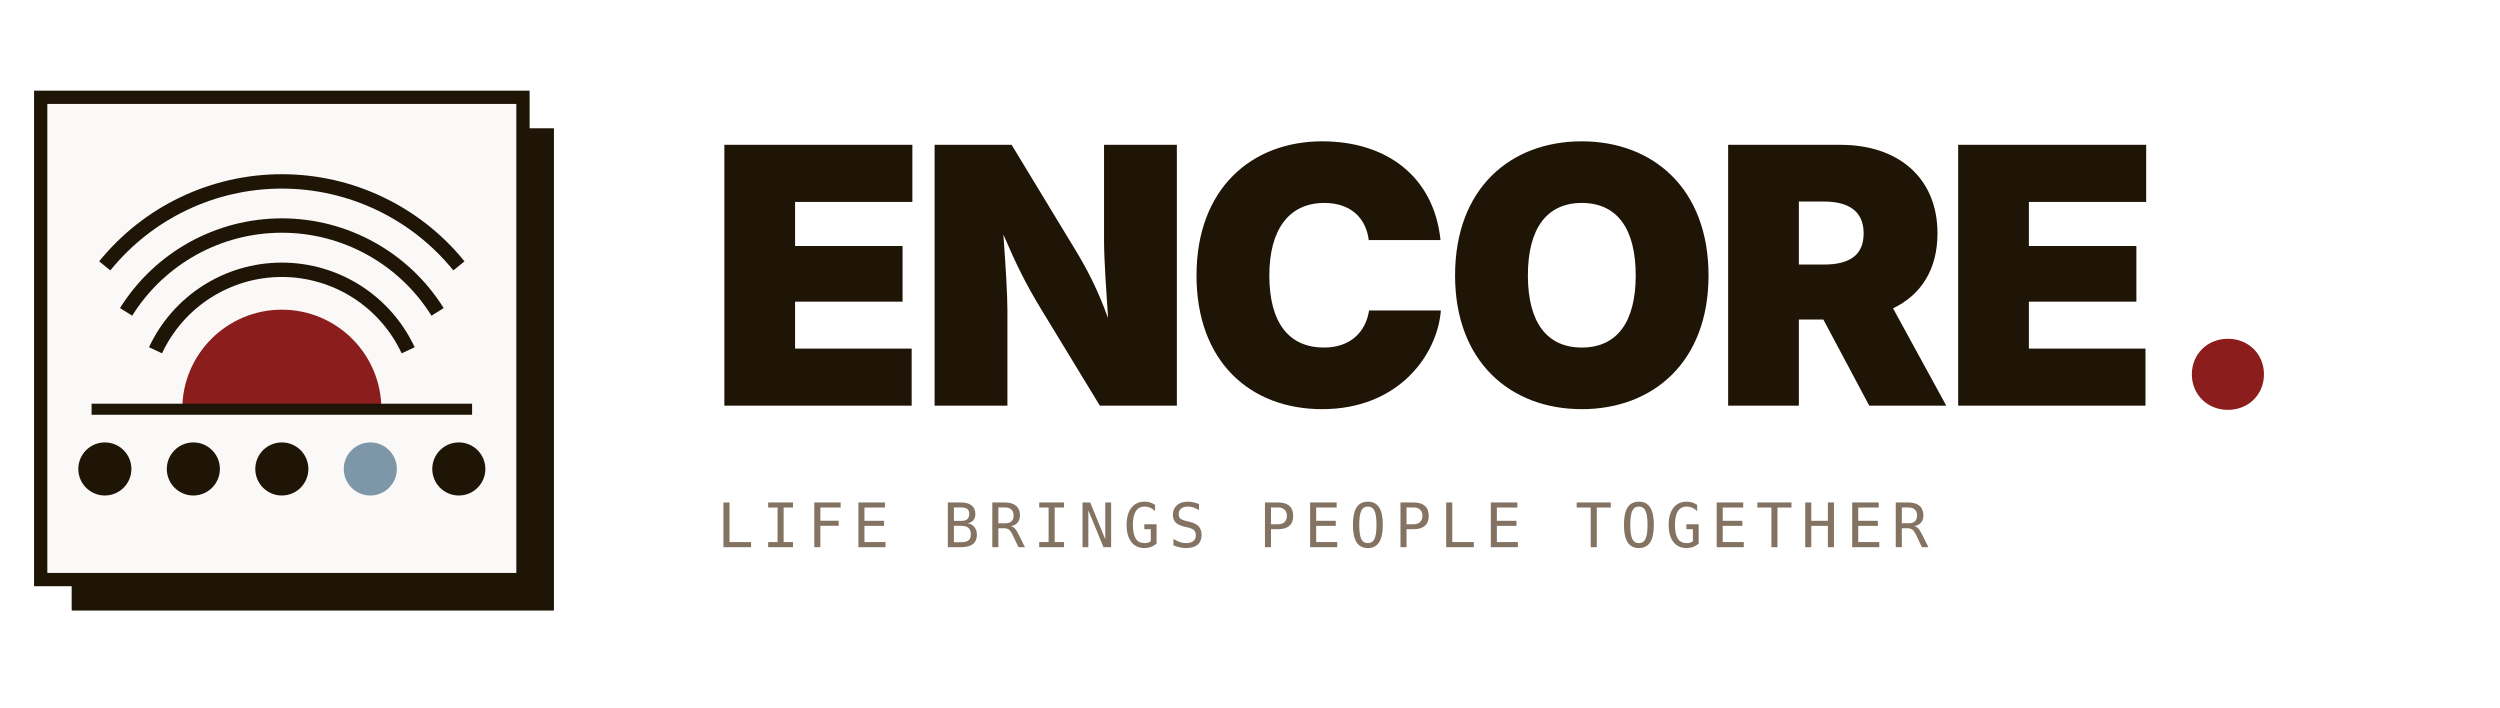
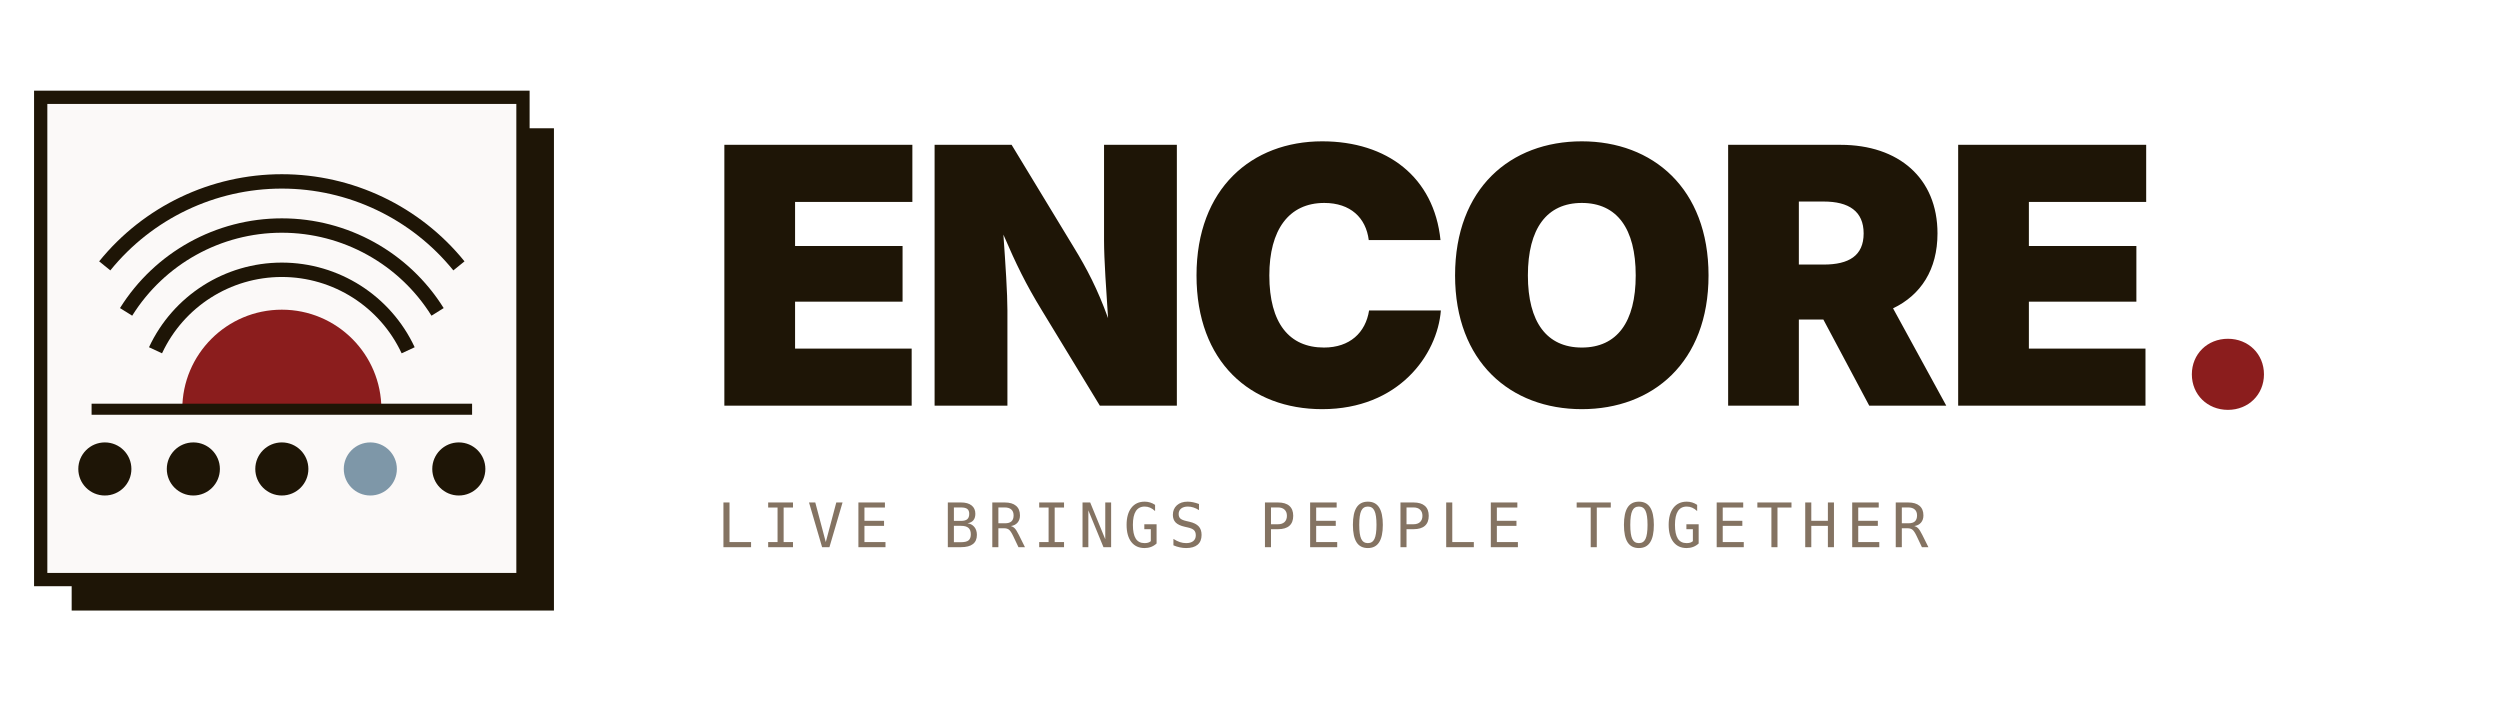
<svg xmlns="http://www.w3.org/2000/svg" viewBox="0 0 1060 300">
  <g transform="translate(6,30) scale(0.469)">
    <rect x="52" y="52" width="436" height="436" fill="#1e1506" />
    <rect x="24" y="24" width="436" height="436" fill="#fbf9f8" stroke="#1e1506" stroke-width="12" />
    <path d="M127.8 252.7 A126 126 0 0 1 356.2 252.7" fill="none" stroke="#1e1506" stroke-width="13" />
    <path d="M101.2 218 A166 166 0 0 1 382.8 218" fill="none" stroke="#1e1506" stroke-width="13" />
    <path d="M81.9 176.4 A206 206 0 0 1 402.1 176.4" fill="none" stroke="#1e1506" stroke-width="13" />
    <path d="M152 306 A90 90 0 0 1 332 306 Z" fill="#8b1d1d" />
    <line x1="70" y1="306" x2="414" y2="306" stroke="#1e1506" stroke-width="10" />
    <circle cx="82" cy="360" r="24" fill="#1e1506" />
    <circle cx="162" cy="360" r="24" fill="#1e1506" />
    <circle cx="242" cy="360" r="24" fill="#1e1506" />
    <circle cx="322" cy="360" r="24" fill="#7e97a8" />
    <circle cx="402" cy="360" r="24" fill="#1e1506" />
  </g>
  <text x="300" y="172" font-family="-apple-system, 'Helvetica Neue', 'PingFang SC', sans-serif" font-weight="900" font-size="152" letter-spacing="-4" fill="#1e1506">ENCORE<tspan fill="#8b1d1d">.</tspan>
  </text>
-   <text x="304" y="232" font-family="'SF Mono', Menlo, ui-monospace, monospace" font-size="26" letter-spacing="3.5" fill="#847362">LIFE BRINGS PEOPLE TOGETHER</text>
+   <text x="304" y="232" font-family="'SF Mono', Menlo, ui-monospace, monospace" font-size="26" letter-spacing="3.5" fill="#847362">LIVE BRINGS PEOPLE TOGETHER</text>
</svg>
